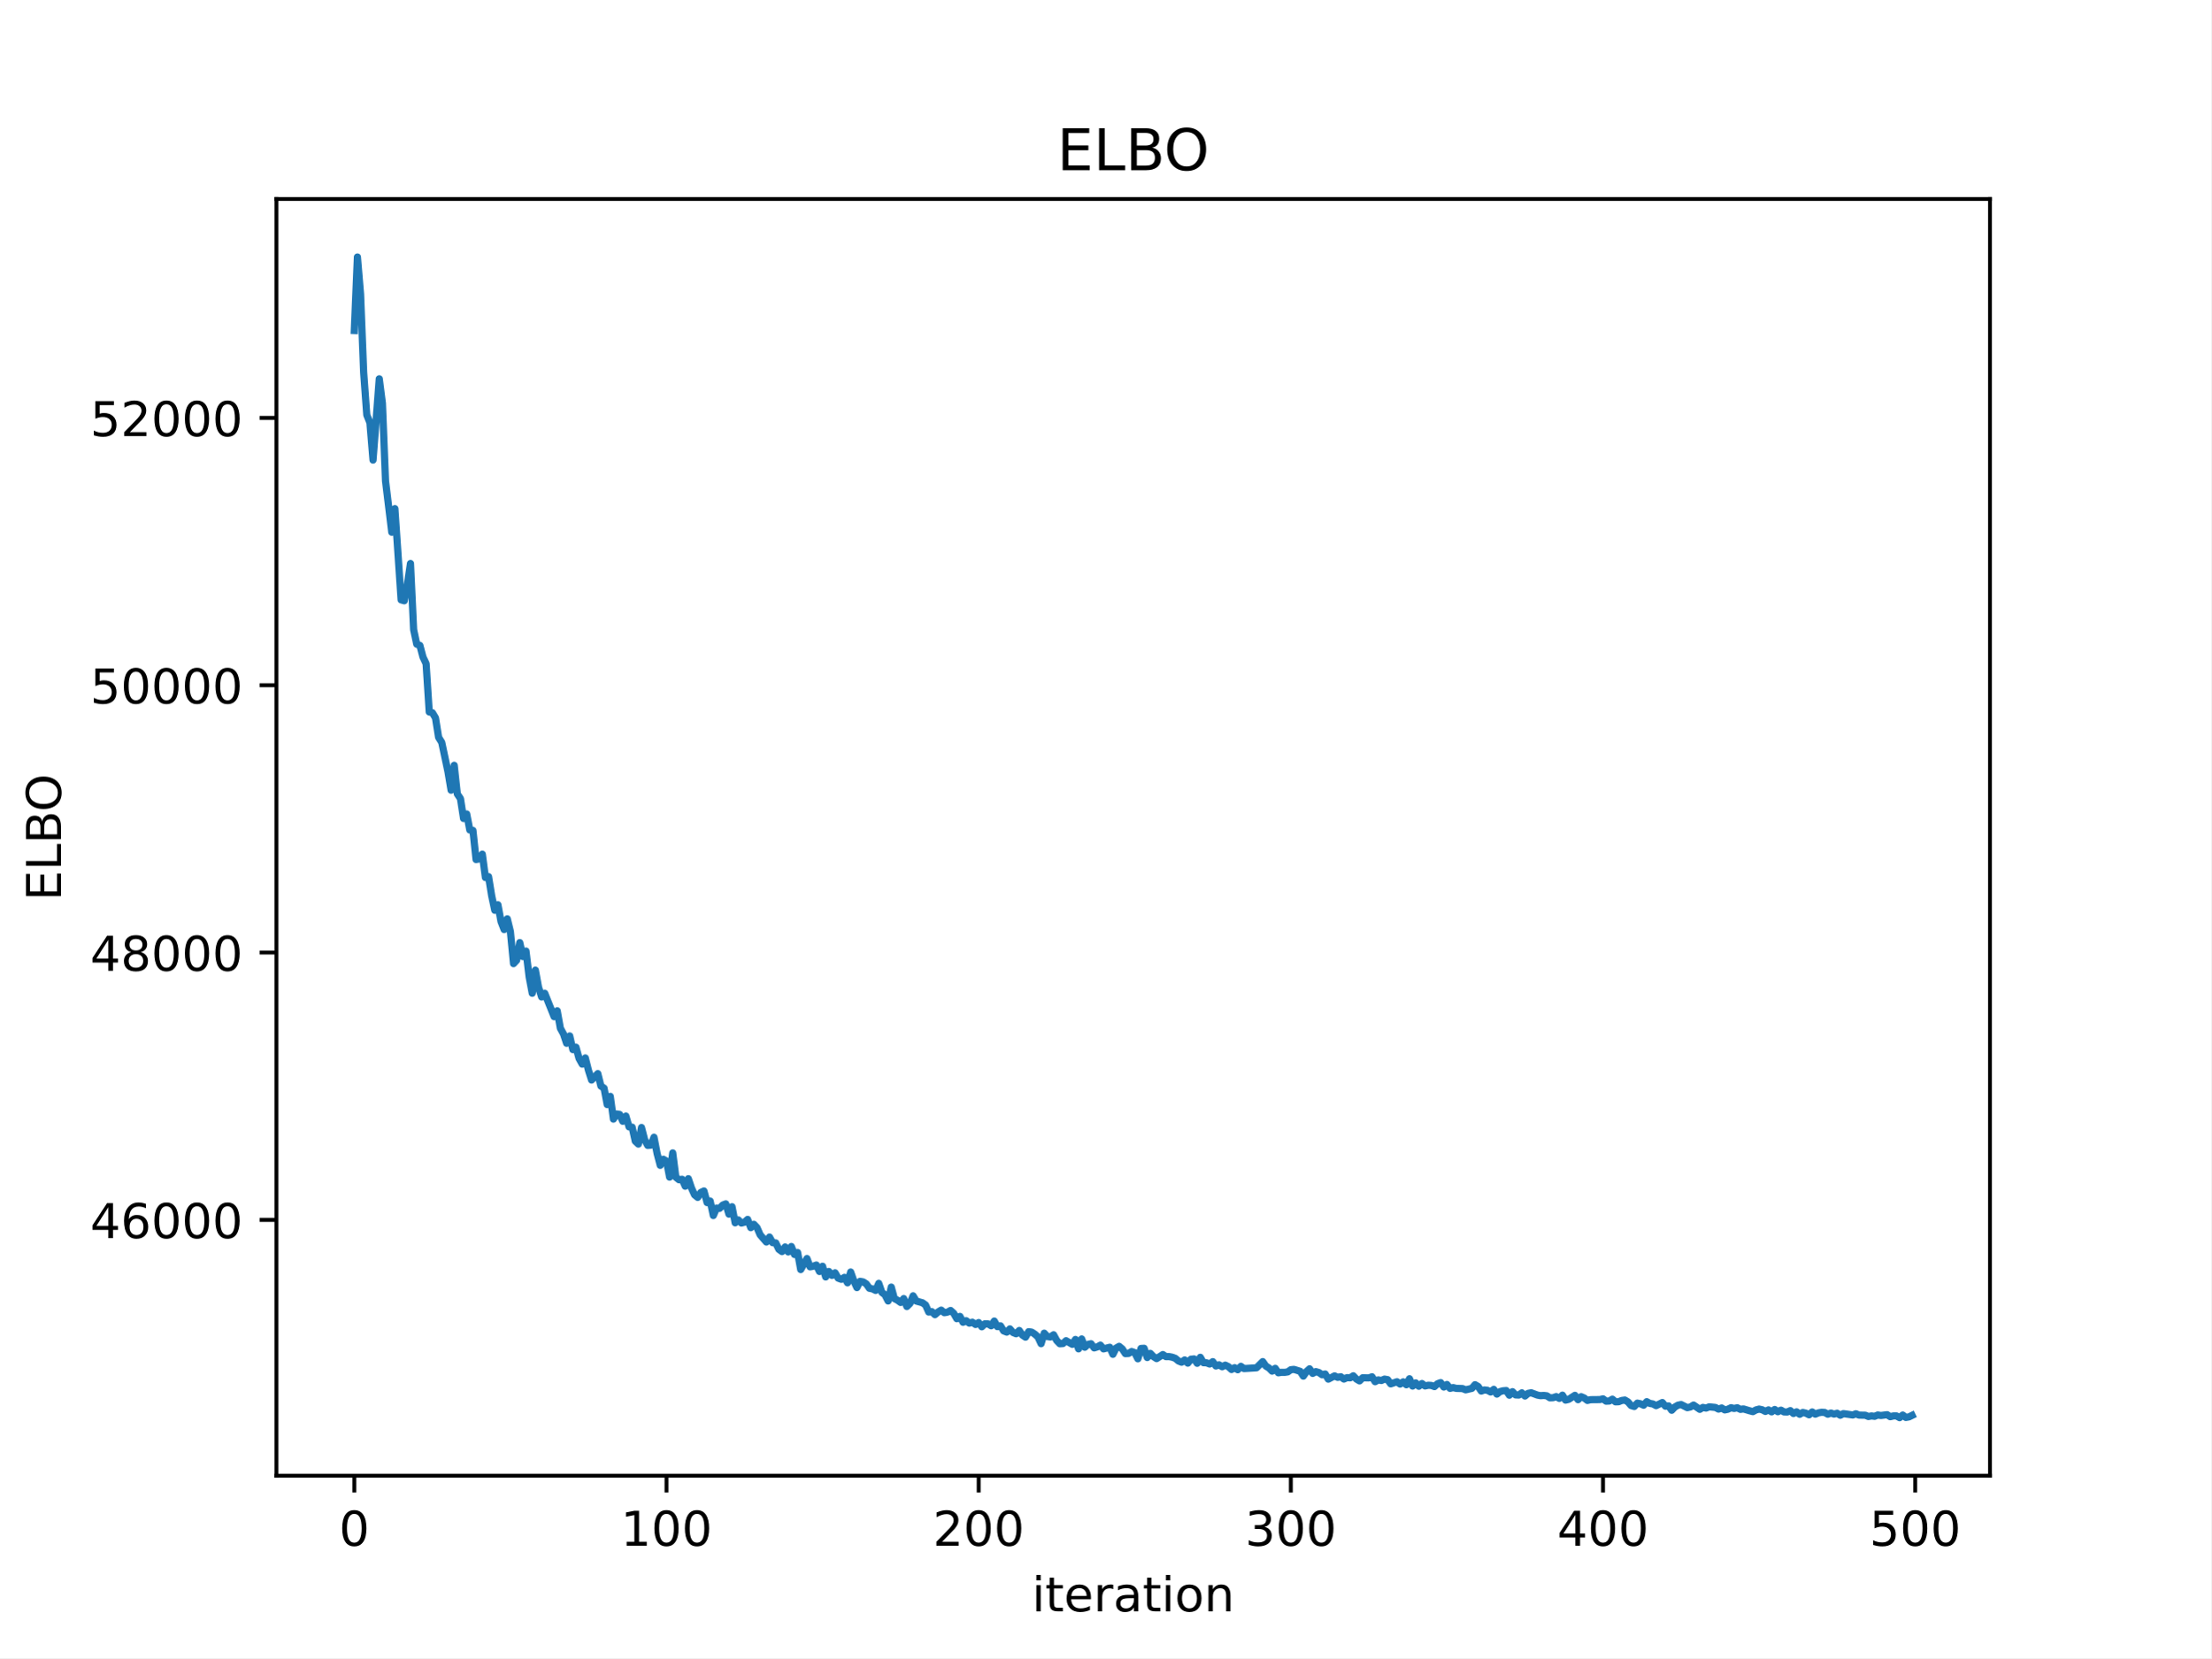
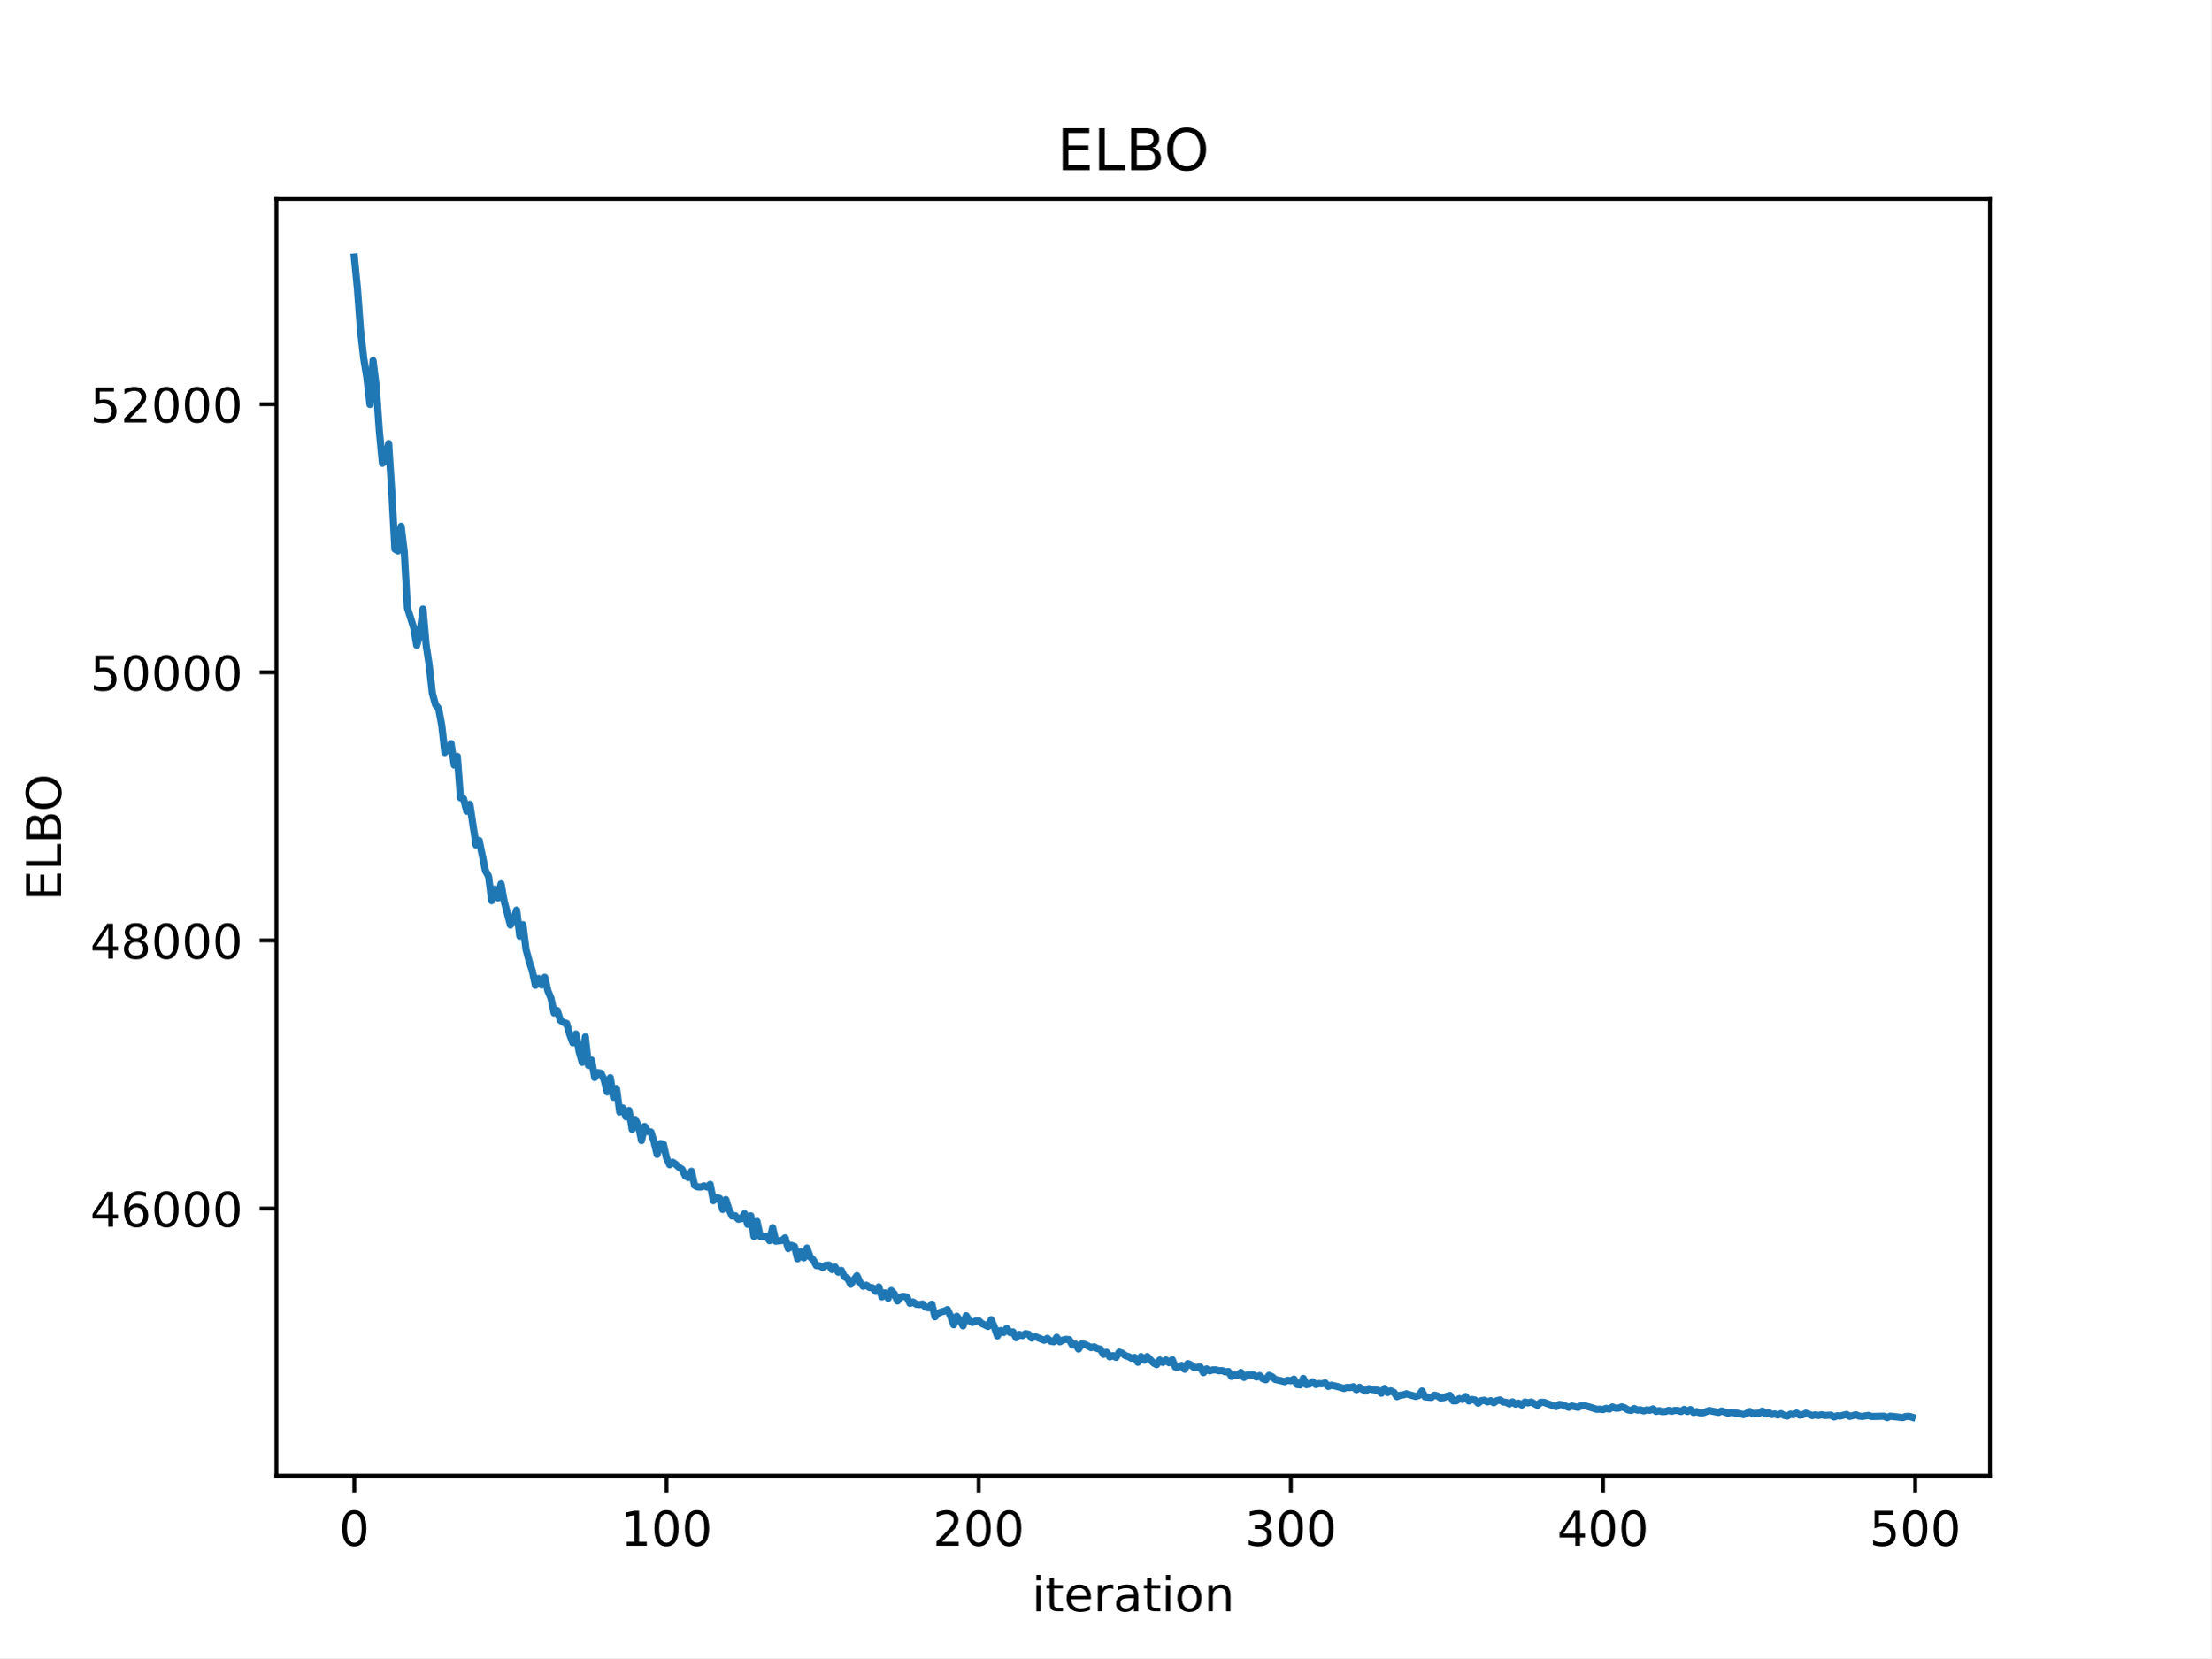
<svg xmlns="http://www.w3.org/2000/svg" xmlns:xlink="http://www.w3.org/1999/xlink" width="460.8pt" height="345.6pt" viewBox="0 0 460.8 345.6" version="1.1">
  <defs>
    <style type="text/css">*{stroke-linejoin: round; stroke-linecap: butt}</style>
  </defs>
  <g id="figure_1">
    <g id="patch_1">
      <path d="M 0 345.6  L 460.8 345.6  L 460.8 0  L 0 0  z " style="fill: #ffffff" />
    </g>
    <g id="axes_1">
      <g id="patch_2">
        <path d="M 57.6 307.584  L 414.72 307.584  L 414.72 41.472  L 57.6 41.472  z " style="fill: #ffffff" />
      </g>
      <g id="matplotlib.axis_1">
        <g id="xtick_1">
          <g id="line2d_1">
            <defs>
-               <path id="md80e38c2b4" d="M 0 0  L 0 3.5  " style="stroke: #000000; stroke-width: 0.8" />
-             </defs>
-             <g>
-               <use xlink:href="#md80e38c2b4" x="73.833" y="307.584" style="stroke: #000000; stroke-width: 0.8" />
+               <path id="m959b3db850" d="M 0 0  L 0 3.5  " style="stroke: #000000; stroke-width: 0.8" />
+             </defs>
+             <g>
+               <use xlink:href="#m959b3db850" x="73.833" y="307.584" style="stroke: #000000; stroke-width: 0.8" />
            </g>
          </g>
          <g id="text_1">
            <g transform="translate(70.65148 322.1824) scale(0.1 -0.1)">
              <defs>
                <path id="DejaVuSans-30" d="M 2034 4250  Q 1547 4250 1301 3770  Q 1056 3291 1056 2328  Q 1056 1369 1301 889  Q 1547 409 2034 409  Q 2525 409 2770 889  Q 3016 1369 3016 2328  Q 3016 3291 2770 3770  Q 2525 4250 2034 4250  z M 2034 4750  Q 2819 4750 3233 4129  Q 3647 3509 3647 2328  Q 3647 1150 3233 529  Q 2819 -91 2034 -91  Q 1250 -91 836 529  Q 422 1150 422 2328  Q 422 3509 836 4129  Q 1250 4750 2034 4750  z " transform="scale(0.015625)" />
              </defs>
              <use xlink:href="#DejaVuSans-30" />
            </g>
          </g>
        </g>
        <g id="xtick_2">
          <g id="line2d_2">
            <g>
-               <use xlink:href="#md80e38c2b4" x="138.894" y="307.584" style="stroke: #000000; stroke-width: 0.8" />
+               <use xlink:href="#m959b3db850" x="138.894" y="307.584" style="stroke: #000000; stroke-width: 0.8" />
            </g>
          </g>
          <g id="text_2">
            <g transform="translate(129.35 322.1824) scale(0.1 -0.1)">
              <defs>
                <path id="DejaVuSans-31" d="M 794 531  L 1825 531  L 1825 4091  L 703 3866  L 703 4441  L 1819 4666  L 2450 4666  L 2450 531  L 3481 531  L 3481 0  L 794 0  L 794 531  z " transform="scale(0.015625)" />
              </defs>
              <use xlink:href="#DejaVuSans-31" />
              <use xlink:href="#DejaVuSans-30" transform="translate(63.62305 0)" />
              <use xlink:href="#DejaVuSans-30" transform="translate(127.2461 0)" />
            </g>
          </g>
        </g>
        <g id="xtick_3">
          <g id="line2d_3">
            <g>
-               <use xlink:href="#md80e38c2b4" x="203.955" y="307.584" style="stroke: #000000; stroke-width: 0.8" />
+               <use xlink:href="#m959b3db850" x="203.955" y="307.584" style="stroke: #000000; stroke-width: 0.8" />
            </g>
          </g>
          <g id="text_3">
            <g transform="translate(194.411 322.1824) scale(0.1 -0.1)">
              <defs>
                <path id="DejaVuSans-32" d="M 1228 531  L 3431 531  L 3431 0  L 469 0  L 469 531  Q 828 903 1448 1529  Q 2069 2156 2228 2338  Q 2531 2678 2651 2914  Q 2772 3150 2772 3378  Q 2772 3750 2511 3984  Q 2250 4219 1831 4219  Q 1534 4219 1204 4116  Q 875 4013 500 3803  L 500 4441  Q 881 4594 1212 4672  Q 1544 4750 1819 4750  Q 2544 4750 2975 4387  Q 3406 4025 3406 3419  Q 3406 3131 3298 2873  Q 3191 2616 2906 2266  Q 2828 2175 2409 1742  Q 1991 1309 1228 531  z " transform="scale(0.015625)" />
              </defs>
              <use xlink:href="#DejaVuSans-32" />
              <use xlink:href="#DejaVuSans-30" transform="translate(63.62305 0)" />
              <use xlink:href="#DejaVuSans-30" transform="translate(127.2461 0)" />
            </g>
          </g>
        </g>
        <g id="xtick_4">
          <g id="line2d_4">
            <g>
-               <use xlink:href="#md80e38c2b4" x="269.016" y="307.584" style="stroke: #000000; stroke-width: 0.8" />
+               <use xlink:href="#m959b3db850" x="269.016" y="307.584" style="stroke: #000000; stroke-width: 0.8" />
            </g>
          </g>
          <g id="text_4">
            <g transform="translate(259.4721 322.1824) scale(0.1 -0.1)">
              <defs>
                <path id="DejaVuSans-33" d="M 2597 2516  Q 3050 2419 3304 2112  Q 3559 1806 3559 1356  Q 3559 666 3084 287  Q 2609 -91 1734 -91  Q 1441 -91 1130 -33  Q 819 25 488 141  L 488 750  Q 750 597 1062 519  Q 1375 441 1716 441  Q 2309 441 2620 675  Q 2931 909 2931 1356  Q 2931 1769 2642 2001  Q 2353 2234 1838 2234  L 1294 2234  L 1294 2753  L 1863 2753  Q 2328 2753 2575 2939  Q 2822 3125 2822 3475  Q 2822 3834 2567 4026  Q 2313 4219 1838 4219  Q 1578 4219 1281 4162  Q 984 4106 628 3988  L 628 4550  Q 988 4650 1302 4700  Q 1616 4750 1894 4750  Q 2613 4750 3031 4423  Q 3450 4097 3450 3541  Q 3450 3153 3228 2886  Q 3006 2619 2597 2516  z " transform="scale(0.015625)" />
              </defs>
              <use xlink:href="#DejaVuSans-33" />
              <use xlink:href="#DejaVuSans-30" transform="translate(63.62305 0)" />
              <use xlink:href="#DejaVuSans-30" transform="translate(127.2461 0)" />
            </g>
          </g>
        </g>
        <g id="xtick_5">
          <g id="line2d_5">
            <g>
-               <use xlink:href="#md80e38c2b4" x="334.077" y="307.584" style="stroke: #000000; stroke-width: 0.8" />
+               <use xlink:href="#m959b3db850" x="334.077" y="307.584" style="stroke: #000000; stroke-width: 0.8" />
            </g>
          </g>
          <g id="text_5">
            <g transform="translate(324.5331 322.1824) scale(0.1 -0.1)">
              <defs>
                <path id="DejaVuSans-34" d="M 2419 4116  L 825 1625  L 2419 1625  L 2419 4116  z M 2253 4666  L 3047 4666  L 3047 1625  L 3713 1625  L 3713 1100  L 3047 1100  L 3047 0  L 2419 0  L 2419 1100  L 313 1100  L 313 1709  L 2253 4666  z " transform="scale(0.015625)" />
              </defs>
              <use xlink:href="#DejaVuSans-34" />
              <use xlink:href="#DejaVuSans-30" transform="translate(63.62305 0)" />
              <use xlink:href="#DejaVuSans-30" transform="translate(127.2461 0)" />
            </g>
          </g>
        </g>
        <g id="xtick_6">
          <g id="line2d_6">
            <g>
-               <use xlink:href="#md80e38c2b4" x="399.138" y="307.584" style="stroke: #000000; stroke-width: 0.8" />
+               <use xlink:href="#m959b3db850" x="399.138" y="307.584" style="stroke: #000000; stroke-width: 0.8" />
            </g>
          </g>
          <g id="text_6">
            <g transform="translate(389.5941 322.1824) scale(0.1 -0.1)">
              <defs>
                <path id="DejaVuSans-35" d="M 691 4666  L 3169 4666  L 3169 4134  L 1269 4134  L 1269 2991  Q 1406 3038 1543 3061  Q 1681 3084 1819 3084  Q 2600 3084 3056 2656  Q 3513 2228 3513 1497  Q 3513 744 3044 326  Q 2575 -91 1722 -91  Q 1428 -91 1123 -41  Q 819 9 494 109  L 494 744  Q 775 591 1075 516  Q 1375 441 1709 441  Q 2250 441 2565 725  Q 2881 1009 2881 1497  Q 2881 1984 2565 2268  Q 2250 2553 1709 2553  Q 1456 2553 1204 2497  Q 953 2441 691 2322  L 691 4666  z " transform="scale(0.015625)" />
              </defs>
              <use xlink:href="#DejaVuSans-35" />
              <use xlink:href="#DejaVuSans-30" transform="translate(63.62305 0)" />
              <use xlink:href="#DejaVuSans-30" transform="translate(127.2461 0)" />
            </g>
          </g>
        </g>
        <g id="text_7">
          <g transform="translate(215.0373 335.8606) scale(0.1 -0.1)">
            <defs>
              <path id="DejaVuSans-69" d="M 603 3500  L 1178 3500  L 1178 0  L 603 0  L 603 3500  z M 603 4863  L 1178 4863  L 1178 4134  L 603 4134  L 603 4863  z " transform="scale(0.015625)" />
              <path id="DejaVuSans-74" d="M 1172 4494  L 1172 3500  L 2356 3500  L 2356 3053  L 1172 3053  L 1172 1153  Q 1172 725 1289 603  Q 1406 481 1766 481  L 2356 481  L 2356 0  L 1766 0  Q 1100 0 847 248  Q 594 497 594 1153  L 594 3053  L 172 3053  L 172 3500  L 594 3500  L 594 4494  L 1172 4494  z " transform="scale(0.015625)" />
              <path id="DejaVuSans-65" d="M 3597 1894  L 3597 1613  L 953 1613  Q 991 1019 1311 708  Q 1631 397 2203 397  Q 2534 397 2845 478  Q 3156 559 3463 722  L 3463 178  Q 3153 47 2828 -22  Q 2503 -91 2169 -91  Q 1331 -91 842 396  Q 353 884 353 1716  Q 353 2575 817 3079  Q 1281 3584 2069 3584  Q 2775 3584 3186 3129  Q 3597 2675 3597 1894  z M 3022 2063  Q 3016 2534 2758 2815  Q 2500 3097 2075 3097  Q 1594 3097 1305 2825  Q 1016 2553 972 2059  L 3022 2063  z " transform="scale(0.015625)" />
              <path id="DejaVuSans-72" d="M 2631 2963  Q 2534 3019 2420 3045  Q 2306 3072 2169 3072  Q 1681 3072 1420 2755  Q 1159 2438 1159 1844  L 1159 0  L 581 0  L 581 3500  L 1159 3500  L 1159 2956  Q 1341 3275 1631 3429  Q 1922 3584 2338 3584  Q 2397 3584 2469 3576  Q 2541 3569 2628 3553  L 2631 2963  z " transform="scale(0.015625)" />
              <path id="DejaVuSans-61" d="M 2194 1759  Q 1497 1759 1228 1600  Q 959 1441 959 1056  Q 959 750 1161 570  Q 1363 391 1709 391  Q 2188 391 2477 730  Q 2766 1069 2766 1631  L 2766 1759  L 2194 1759  z M 3341 1997  L 3341 0  L 2766 0  L 2766 531  Q 2569 213 2275 61  Q 1981 -91 1556 -91  Q 1019 -91 701 211  Q 384 513 384 1019  Q 384 1609 779 1909  Q 1175 2209 1959 2209  L 2766 2209  L 2766 2266  Q 2766 2663 2505 2880  Q 2244 3097 1772 3097  Q 1472 3097 1187 3025  Q 903 2953 641 2809  L 641 3341  Q 956 3463 1253 3523  Q 1550 3584 1831 3584  Q 2591 3584 2966 3190  Q 3341 2797 3341 1997  z " transform="scale(0.015625)" />
              <path id="DejaVuSans-6f" d="M 1959 3097  Q 1497 3097 1228 2736  Q 959 2375 959 1747  Q 959 1119 1226 758  Q 1494 397 1959 397  Q 2419 397 2687 759  Q 2956 1122 2956 1747  Q 2956 2369 2687 2733  Q 2419 3097 1959 3097  z M 1959 3584  Q 2709 3584 3137 3096  Q 3566 2609 3566 1747  Q 3566 888 3137 398  Q 2709 -91 1959 -91  Q 1206 -91 779 398  Q 353 888 353 1747  Q 353 2609 779 3096  Q 1206 3584 1959 3584  z " transform="scale(0.015625)" />
              <path id="DejaVuSans-6e" d="M 3513 2113  L 3513 0  L 2938 0  L 2938 2094  Q 2938 2591 2744 2837  Q 2550 3084 2163 3084  Q 1697 3084 1428 2787  Q 1159 2491 1159 1978  L 1159 0  L 581 0  L 581 3500  L 1159 3500  L 1159 2956  Q 1366 3272 1645 3428  Q 1925 3584 2291 3584  Q 2894 3584 3203 3211  Q 3513 2838 3513 2113  z " transform="scale(0.015625)" />
            </defs>
            <use xlink:href="#DejaVuSans-69" />
            <use xlink:href="#DejaVuSans-74" transform="translate(27.7832 0)" />
            <use xlink:href="#DejaVuSans-65" transform="translate(66.99219 0)" />
            <use xlink:href="#DejaVuSans-72" transform="translate(128.5156 0)" />
            <use xlink:href="#DejaVuSans-61" transform="translate(169.6289 0)" />
            <use xlink:href="#DejaVuSans-74" transform="translate(230.9082 0)" />
            <use xlink:href="#DejaVuSans-69" transform="translate(270.1172 0)" />
            <use xlink:href="#DejaVuSans-6f" transform="translate(297.9004 0)" />
            <use xlink:href="#DejaVuSans-6e" transform="translate(359.082 0)" />
          </g>
        </g>
      </g>
      <g id="matplotlib.axis_2">
        <g id="ytick_1">
          <g id="line2d_7">
            <defs>
-               <path id="m48c4521803" d="M 0 0  L -3.5 0  " style="stroke: #000000; stroke-width: 0.8" />
-             </defs>
-             <g>
-               <use xlink:href="#m48c4521803" x="57.6" y="254.264" style="stroke: #000000; stroke-width: 0.8" />
+               <path id="m1790730d31" d="M 0 0  L -3.5 0  " style="stroke: #000000; stroke-width: 0.8" />
+             </defs>
+             <g>
+               <use xlink:href="#m1790730d31" x="57.6" y="251.902" style="stroke: #000000; stroke-width: 0.8" />
            </g>
          </g>
          <g id="text_8">
-             <g transform="translate(18.7875 258.0632) scale(0.1 -0.1)">
+             <g transform="translate(18.7875 255.7013) scale(0.1 -0.1)">
              <defs>
                <path id="DejaVuSans-36" d="M 2113 2584  Q 1688 2584 1439 2293  Q 1191 2003 1191 1497  Q 1191 994 1439 701  Q 1688 409 2113 409  Q 2538 409 2786 701  Q 3034 994 3034 1497  Q 3034 2003 2786 2293  Q 2538 2584 2113 2584  z M 3366 4563  L 3366 3988  Q 3128 4100 2886 4159  Q 2644 4219 2406 4219  Q 1781 4219 1451 3797  Q 1122 3375 1075 2522  Q 1259 2794 1537 2939  Q 1816 3084 2150 3084  Q 2853 3084 3261 2657  Q 3669 2231 3669 1497  Q 3669 778 3244 343  Q 2819 -91 2113 -91  Q 1303 -91 875 529  Q 447 1150 447 2328  Q 447 3434 972 4092  Q 1497 4750 2381 4750  Q 2619 4750 2861 4703  Q 3103 4656 3366 4563  z " transform="scale(0.015625)" />
              </defs>
              <use xlink:href="#DejaVuSans-34" />
              <use xlink:href="#DejaVuSans-36" transform="translate(63.62305 0)" />
              <use xlink:href="#DejaVuSans-30" transform="translate(127.2461 0)" />
              <use xlink:href="#DejaVuSans-30" transform="translate(190.8691 0)" />
              <use xlink:href="#DejaVuSans-30" transform="translate(254.4922 0)" />
            </g>
          </g>
        </g>
        <g id="ytick_2">
          <g id="line2d_8">
            <g>
-               <use xlink:href="#m48c4521803" x="57.6" y="198.542" style="stroke: #000000; stroke-width: 0.8" />
+               <use xlink:href="#m1790730d31" x="57.6" y="196.017" style="stroke: #000000; stroke-width: 0.8" />
            </g>
          </g>
          <g id="text_9">
-             <g transform="translate(18.7875 202.341) scale(0.1 -0.1)">
+             <g transform="translate(18.7875 199.8162) scale(0.1 -0.1)">
              <defs>
                <path id="DejaVuSans-38" d="M 2034 2216  Q 1584 2216 1326 1975  Q 1069 1734 1069 1313  Q 1069 891 1326 650  Q 1584 409 2034 409  Q 2484 409 2743 651  Q 3003 894 3003 1313  Q 3003 1734 2745 1975  Q 2488 2216 2034 2216  z M 1403 2484  Q 997 2584 770 2862  Q 544 3141 544 3541  Q 544 4100 942 4425  Q 1341 4750 2034 4750  Q 2731 4750 3128 4425  Q 3525 4100 3525 3541  Q 3525 3141 3298 2862  Q 3072 2584 2669 2484  Q 3125 2378 3379 2068  Q 3634 1759 3634 1313  Q 3634 634 3220 271  Q 2806 -91 2034 -91  Q 1263 -91 848 271  Q 434 634 434 1313  Q 434 1759 690 2068  Q 947 2378 1403 2484  z M 1172 3481  Q 1172 3119 1398 2916  Q 1625 2713 2034 2713  Q 2441 2713 2670 2916  Q 2900 3119 2900 3481  Q 2900 3844 2670 4047  Q 2441 4250 2034 4250  Q 1625 4250 1398 4047  Q 1172 3844 1172 3481  z " transform="scale(0.015625)" />
              </defs>
              <use xlink:href="#DejaVuSans-34" />
              <use xlink:href="#DejaVuSans-38" transform="translate(63.62305 0)" />
              <use xlink:href="#DejaVuSans-30" transform="translate(127.2461 0)" />
              <use xlink:href="#DejaVuSans-30" transform="translate(190.8691 0)" />
              <use xlink:href="#DejaVuSans-30" transform="translate(254.4922 0)" />
            </g>
          </g>
        </g>
        <g id="ytick_3">
          <g id="line2d_9">
            <g>
-               <use xlink:href="#m48c4521803" x="57.6" y="142.819" style="stroke: #000000; stroke-width: 0.8" />
+               <use xlink:href="#m1790730d31" x="57.6" y="140.132" style="stroke: #000000; stroke-width: 0.8" />
            </g>
          </g>
          <g id="text_10">
-             <g transform="translate(18.7875 146.6187) scale(0.1 -0.1)">
+             <g transform="translate(18.7875 143.9311) scale(0.1 -0.1)">
              <use xlink:href="#DejaVuSans-35" />
              <use xlink:href="#DejaVuSans-30" transform="translate(63.62305 0)" />
              <use xlink:href="#DejaVuSans-30" transform="translate(127.2461 0)" />
              <use xlink:href="#DejaVuSans-30" transform="translate(190.8691 0)" />
              <use xlink:href="#DejaVuSans-30" transform="translate(254.4922 0)" />
            </g>
          </g>
        </g>
        <g id="ytick_4">
          <g id="line2d_10">
            <g>
-               <use xlink:href="#m48c4521803" x="57.6" y="87.097" style="stroke: #000000; stroke-width: 0.8" />
+               <use xlink:href="#m1790730d31" x="57.6" y="84.247" style="stroke: #000000; stroke-width: 0.8" />
            </g>
          </g>
          <g id="text_11">
-             <g transform="translate(18.7875 90.89645) scale(0.1 -0.1)">
+             <g transform="translate(18.7875 88.04596) scale(0.1 -0.1)">
              <use xlink:href="#DejaVuSans-35" />
              <use xlink:href="#DejaVuSans-32" transform="translate(63.62305 0)" />
              <use xlink:href="#DejaVuSans-30" transform="translate(127.2461 0)" />
              <use xlink:href="#DejaVuSans-30" transform="translate(190.8691 0)" />
              <use xlink:href="#DejaVuSans-30" transform="translate(254.4922 0)" />
            </g>
          </g>
        </g>
        <g id="text_12">
          <g transform="translate(12.70781 187.7522) rotate(-90) scale(0.1 -0.1)">
            <defs>
              <path id="DejaVuSans-45" d="M 628 4666  L 3578 4666  L 3578 4134  L 1259 4134  L 1259 2753  L 3481 2753  L 3481 2222  L 1259 2222  L 1259 531  L 3634 531  L 3634 0  L 628 0  L 628 4666  z " transform="scale(0.015625)" />
              <path id="DejaVuSans-4c" d="M 628 4666  L 1259 4666  L 1259 531  L 3531 531  L 3531 0  L 628 0  L 628 4666  z " transform="scale(0.015625)" />
              <path id="DejaVuSans-42" d="M 1259 2228  L 1259 519  L 2272 519  Q 2781 519 3026 730  Q 3272 941 3272 1375  Q 3272 1813 3026 2020  Q 2781 2228 2272 2228  L 1259 2228  z M 1259 4147  L 1259 2741  L 2194 2741  Q 2656 2741 2882 2914  Q 3109 3088 3109 3444  Q 3109 3797 2882 3972  Q 2656 4147 2194 4147  L 1259 4147  z M 628 4666  L 2241 4666  Q 2963 4666 3353 4366  Q 3744 4066 3744 3513  Q 3744 3084 3544 2831  Q 3344 2578 2956 2516  Q 3422 2416 3680 2098  Q 3938 1781 3938 1306  Q 3938 681 3513 340  Q 3088 0 2303 0  L 628 0  L 628 4666  z " transform="scale(0.015625)" />
              <path id="DejaVuSans-4f" d="M 2522 4238  Q 1834 4238 1429 3725  Q 1025 3213 1025 2328  Q 1025 1447 1429 934  Q 1834 422 2522 422  Q 3209 422 3611 934  Q 4013 1447 4013 2328  Q 4013 3213 3611 3725  Q 3209 4238 2522 4238  z M 2522 4750  Q 3503 4750 4090 4092  Q 4678 3434 4678 2328  Q 4678 1225 4090 567  Q 3503 -91 2522 -91  Q 1538 -91 948 565  Q 359 1222 359 2328  Q 359 3434 948 4092  Q 1538 4750 2522 4750  z " transform="scale(0.015625)" />
            </defs>
            <use xlink:href="#DejaVuSans-45" />
            <use xlink:href="#DejaVuSans-4c" transform="translate(63.18359 0)" />
            <use xlink:href="#DejaVuSans-42" transform="translate(118.8965 0)" />
            <use xlink:href="#DejaVuSans-4f" transform="translate(185.75 0)" />
          </g>
        </g>
      </g>
      <g id="line2d_11">
-         <path d="M 73.833 68.881  L 74.483 53.568  L 75.134 61.294  L 75.785 77.626  L 76.435 86.487  L 77.086 88.105  L 77.736 95.891  L 79.038 78.958  L 79.688 84.039  L 80.339 100.239  L 81.64 110.932  L 82.291 106.019  L 83.592 125.028  L 84.242 125.222  L 84.893 121.778  L 85.544 117.45  L 86.194 131.236  L 86.845 134.258  L 87.496 134.519  L 88.146 136.961  L 88.797 138.327  L 89.447 148.39  L 90.098 148.537  L 90.749 149.626  L 91.399 153.684  L 92.05 154.727  L 93.351 160.829  L 94.002 164.697  L 94.652 159.51  L 95.303 165.483  L 95.953 166.455  L 96.604 170.6  L 97.255 169.654  L 97.905 172.997  L 98.556 173.088  L 99.207 179.148  L 99.857 179.027  L 100.508 178.038  L 101.158 182.907  L 101.809 182.714  L 102.46 186.71  L 103.11 189.728  L 103.761 188.579  L 104.411 192.08  L 105.062 193.753  L 105.713 191.512  L 106.363 194.149  L 107.014 200.856  L 107.664 200.158  L 108.315 196.464  L 108.966 199.375  L 109.616 198.229  L 110.267 203.611  L 110.918 207.029  L 111.568 202.205  L 112.219 205.741  L 112.869 207.793  L 113.52 207.032  L 115.472 211.905  L 116.122 210.679  L 116.773 214.323  L 117.424 215.495  L 118.074 217.449  L 118.725 215.923  L 119.375 218.764  L 120.026 218.274  L 120.677 220.612  L 121.327 221.796  L 121.978 220.51  L 122.629 223.073  L 123.279 225.111  L 124.58 223.779  L 125.231 226.372  L 125.882 226.808  L 126.532 230.221  L 127.183 228.515  L 127.833 233.253  L 128.484 232.182  L 129.135 232.29  L 129.785 233.715  L 130.436 232.624  L 131.086 234.87  L 131.737 234.933  L 132.388 237.854  L 133.038 238.466  L 133.689 235.013  L 134.339 237.551  L 134.99 238.746  L 135.641 238.688  L 136.291 237.048  L 136.942 240.434  L 137.593 242.894  L 138.243 241.631  L 138.894 242.011  L 139.544 245.353  L 140.195 240.304  L 140.846 245.366  L 141.496 245.89  L 142.147 245.794  L 142.797 247.246  L 143.448 245.673  L 144.099 247.621  L 144.749 249.04  L 145.4 249.579  L 146.05 248.549  L 146.701 248.24  L 147.352 250.652  L 148.002 250.34  L 148.653 253.362  L 149.304 251.818  L 149.954 251.875  L 150.605 251.181  L 151.255 250.925  L 151.906 253.069  L 152.557 251.52  L 153.207 254.88  L 153.858 254.265  L 154.508 254.925  L 155.159 254.751  L 155.81 254.164  L 156.46 255.885  L 157.111 255.181  L 157.761 255.872  L 158.412 257.376  L 159.713 258.876  L 160.364 257.848  L 161.015 259.011  L 161.665 259.06  L 162.316 260.397  L 162.966 260.873  L 163.617 259.906  L 164.268 260.947  L 164.918 259.812  L 165.569 261.479  L 166.219 261.063  L 166.87 264.624  L 168.171 262.325  L 168.822 264.054  L 169.472 263.927  L 170.123 263.666  L 170.774 265.02  L 171.424 263.929  L 172.075 266.16  L 172.725 265.013  L 173.376 265.84  L 174.027 265.293  L 174.677 266.408  L 175.328 266.647  L 175.979 266.239  L 176.629 267.386  L 177.28 265.128  L 177.93 266.973  L 178.581 268.377  L 179.232 267.075  L 179.882 267.19  L 180.533 267.604  L 181.183 268.517  L 181.834 268.648  L 182.485 268.972  L 183.135 267.494  L 183.786 269.383  L 184.436 269.874  L 185.087 271.168  L 185.738 268.27  L 186.388 270.675  L 187.039 271.007  L 187.69 271.474  L 188.34 270.666  L 188.991 272.326  L 189.641 271.683  L 190.292 270.09  L 190.943 271.178  L 192.244 271.538  L 192.894 272.009  L 193.545 273.476  L 194.196 273.389  L 194.846 274.026  L 195.497 273.463  L 196.147 273.067  L 196.798 273.611  L 197.449 273.5  L 198.099 273.143  L 198.75 273.722  L 199.401 274.861  L 200.051 274.381  L 200.702 275.611  L 201.352 275.279  L 202.003 275.79  L 202.654 275.596  L 203.304 276.066  L 203.955 275.662  L 204.605 276.545  L 205.256 275.922  L 205.907 275.943  L 206.557 276.331  L 207.208 275.355  L 207.858 276.512  L 208.509 276.349  L 209.16 277.404  L 209.81 277.659  L 210.461 276.984  L 211.112 277.733  L 211.762 277.999  L 212.413 277.316  L 213.063 278.27  L 213.714 278.711  L 214.365 277.565  L 215.015 277.66  L 215.666 278.085  L 216.316 278.666  L 216.967 280.07  L 217.618 277.875  L 218.268 278.581  L 218.919 278.672  L 219.569 278.207  L 220.22 279.409  L 220.871 280.084  L 221.521 280.038  L 222.172 279.447  L 223.473 280.209  L 224.124 279.186  L 224.774 281.144  L 225.425 279.083  L 226.076 280.812  L 226.726 280.224  L 227.377 280.079  L 228.027 280.945  L 228.678 280.741  L 229.329 280.374  L 229.979 281.15  L 231.28 280.808  L 231.931 282.285  L 232.582 280.99  L 233.232 280.62  L 233.883 281.157  L 234.533 282.144  L 235.184 282.11  L 235.835 281.702  L 236.485 281.938  L 237.136 283.221  L 237.787 281.059  L 238.437 281.025  L 239.088 282.956  L 239.738 282.094  L 240.389 282.761  L 241.04 283.18  L 242.341 282.33  L 242.991 282.768  L 243.642 282.759  L 244.293 282.884  L 244.943 283.124  L 245.594 283.673  L 246.244 283.933  L 246.895 283.457  L 247.546 284.122  L 248.196 283.311  L 248.847 283.241  L 249.498 284.155  L 250.148 282.903  L 250.799 284.029  L 251.449 284.053  L 252.1 284.309  L 252.751 283.811  L 253.401 284.721  L 254.052 284.471  L 254.702 284.877  L 255.353 284.537  L 256.004 284.856  L 256.654 285.456  L 257.305 285.069  L 257.955 285.501  L 258.606 284.79  L 259.257 285.261  L 261.859 285.1  L 263.16 283.803  L 263.811 284.742  L 264.462 285.139  L 265.112 285.791  L 265.763 285.207  L 266.413 286.138  L 267.064 286.032  L 267.715 286.047  L 268.365 285.947  L 269.016 285.49  L 269.666 285.422  L 270.968 285.83  L 271.618 286.836  L 272.269 285.897  L 272.919 285.305  L 273.57 286.259  L 274.221 285.892  L 274.871 286.08  L 275.522 286.545  L 276.173 286.386  L 276.823 287.458  L 278.124 286.78  L 278.775 287.09  L 279.426 286.955  L 280.076 287.44  L 280.727 287.143  L 281.377 287.19  L 282.028 286.761  L 282.679 287.437  L 283.329 287.827  L 283.98 287.173  L 285.281 287.204  L 285.932 286.966  L 286.582 287.991  L 287.233 287.615  L 287.884 287.742  L 288.534 287.447  L 289.185 287.565  L 289.835 288.445  L 291.137 288  L 291.787 288.494  L 292.438 288.018  L 293.088 288.631  L 293.739 287.376  L 294.39 288.901  L 295.04 288.238  L 295.691 288.94  L 296.341 288.373  L 296.992 288.879  L 297.643 288.728  L 298.293 288.765  L 298.944 289.011  L 299.595 288.413  L 300.245 288.182  L 300.896 289.1  L 301.546 288.572  L 302.197 289.382  L 302.848 289.222  L 303.498 289.383  L 304.799 289.422  L 305.45 289.69  L 306.751 289.377  L 307.402 288.615  L 308.052 288.986  L 308.703 289.947  L 309.354 289.711  L 310.004 289.789  L 310.655 290.143  L 311.305 289.589  L 311.956 290.575  L 312.607 290.053  L 313.257 289.884  L 313.908 289.834  L 314.559 290.81  L 315.209 290.072  L 315.86 290.744  L 316.51 290.776  L 317.161 290.309  L 317.812 290.98  L 318.462 290.42  L 319.113 290.3  L 320.414 290.786  L 321.065 290.906  L 321.715 290.857  L 322.366 290.936  L 323.016 291.358  L 323.667 291.327  L 324.318 291.097  L 324.968 291.475  L 325.619 290.795  L 326.27 291.834  L 326.92 291.669  L 328.221 290.833  L 328.872 291.741  L 329.523 291.114  L 330.173 291.4  L 330.824 291.9  L 331.474 291.739  L 333.426 291.718  L 334.077 291.566  L 334.727 292.053  L 335.378 292.018  L 336.029 291.636  L 336.679 292.189  L 337.33 292.164  L 337.981 291.903  L 338.631 291.815  L 339.282 292.209  L 339.932 292.966  L 340.583 293.164  L 341.234 292.456  L 341.884 292.595  L 342.535 292.895  L 343.185 292.156  L 343.836 292.517  L 344.487 292.635  L 345.137 292.986  L 346.438 292.334  L 347.089 293.103  L 347.74 293.035  L 348.39 293.941  L 349.041 293.269  L 349.691 292.888  L 350.342 292.751  L 351.643 293.407  L 352.294 293.254  L 352.945 292.862  L 354.246 293.753  L 354.896 293.351  L 355.547 293.495  L 356.198 293.232  L 357.499 293.362  L 358.149 293.703  L 358.8 293.468  L 359.451 293.868  L 360.101 293.727  L 360.752 293.415  L 361.402 293.568  L 362.053 293.424  L 362.704 293.756  L 363.354 293.666  L 364.656 294.061  L 365.306 294.232  L 365.957 293.871  L 366.607 293.696  L 367.258 293.845  L 367.909 294.188  L 368.559 293.865  L 369.21 294.283  L 369.86 293.781  L 370.511 294.252  L 371.162 293.922  L 371.812 294.297  L 372.463 294.312  L 373.113 294.019  L 373.764 294.626  L 374.415 294.272  L 375.065 294.788  L 375.716 294.399  L 376.367 294.555  L 377.017 294.896  L 377.668 294.298  L 378.318 294.76  L 378.969 294.484  L 379.62 294.37  L 380.27 294.404  L 380.921 294.77  L 381.571 294.528  L 382.222 294.741  L 382.873 294.57  L 383.523 294.986  L 384.174 294.644  L 386.126 294.932  L 386.776 294.679  L 387.427 294.961  L 388.728 294.976  L 389.379 295.247  L 390.029 295.126  L 390.68 295.207  L 391.331 294.933  L 391.981 295.037  L 393.282 294.869  L 393.933 295.288  L 394.584 295.126  L 395.234 295.126  L 395.885 295.488  L 396.535 294.945  L 397.186 295.438  L 397.837 295.323  L 398.487 295.006  L 398.487 295.006  " clip-path="url(#p80bbb04d43)" style="fill: none; stroke: #1f77b4; stroke-width: 1.5; stroke-linecap: square" />
+         <path d="M 73.833 53.568  L 74.483 60.181  L 75.134 68.974  L 75.785 74.657  L 76.435 78.608  L 77.086 84.296  L 77.736 75.16  L 78.387 80.472  L 79.038 89.746  L 79.688 96.551  L 80.339 95.97  L 80.989 92.434  L 81.64 102.526  L 82.291 114.463  L 82.941 114.835  L 83.592 109.699  L 84.242 115.077  L 84.893 126.696  L 86.194 130.794  L 86.845 134.514  L 87.496 132.042  L 88.146 126.934  L 88.797 134.411  L 89.447 138.694  L 90.098 144.507  L 90.749 146.861  L 91.399 147.693  L 92.05 151.146  L 92.7 156.842  L 93.351 156.201  L 94.002 154.992  L 94.652 159.454  L 95.303 157.651  L 95.953 166.289  L 96.604 166.481  L 97.255 169.092  L 97.905 167.63  L 99.207 176.144  L 99.857 175.17  L 101.158 181.492  L 101.809 182.646  L 102.46 187.737  L 103.11 185.311  L 103.761 187.178  L 104.411 184.22  L 105.062 187.855  L 106.363 192.793  L 107.014 191.573  L 107.664 189.695  L 108.315 195.112  L 108.966 192.723  L 109.616 197.881  L 110.267 200.344  L 110.918 202.312  L 111.568 205.376  L 112.219 203.946  L 112.869 205.298  L 113.52 203.706  L 114.171 206.528  L 114.821 208.052  L 115.472 211.15  L 116.122 210.626  L 116.773 212.655  L 117.424 213.116  L 118.074 213.305  L 118.725 215.62  L 119.375 217.354  L 120.026 215.528  L 120.677 219.167  L 121.327 221.444  L 121.978 216.115  L 122.629 222.077  L 123.279 220.957  L 123.93 224.597  L 124.58 223.589  L 125.231 223.691  L 125.882 225.021  L 126.532 227.598  L 127.183 224.636  L 127.833 228.72  L 128.484 226.898  L 129.135 231.783  L 129.785 230.945  L 130.436 232.764  L 131.086 231.462  L 131.737 235.403  L 132.388 233.352  L 133.038 234.607  L 133.689 237.731  L 134.339 234.78  L 134.99 235.854  L 135.641 235.932  L 136.291 237.959  L 136.942 240.624  L 137.593 238.364  L 138.243 238.475  L 138.894 241.355  L 139.544 242.773  L 140.195 242.247  L 140.846 242.703  L 141.496 243.3  L 142.147 243.731  L 142.797 245.069  L 143.448 245.443  L 144.099 244.129  L 144.749 247.081  L 145.4 247.404  L 146.05 247.427  L 146.701 247.175  L 147.352 247.419  L 148.002 246.864  L 148.653 250.26  L 149.304 249.61  L 149.954 249.788  L 150.605 252.087  L 151.255 250.034  L 151.906 252.063  L 152.557 253.456  L 153.207 253.388  L 153.858 254.133  L 154.508 254.006  L 155.159 252.963  L 155.81 255.198  L 156.46 253.408  L 157.111 257.707  L 157.761 254.576  L 158.412 257.694  L 159.063 257.761  L 159.713 257.641  L 160.364 258.59  L 161.015 255.886  L 161.665 258.705  L 162.966 258.547  L 163.617 258.001  L 164.268 260.233  L 164.918 259.57  L 165.569 259.813  L 166.219 262.386  L 166.87 260.878  L 167.521 262.2  L 168.171 260.132  L 168.822 261.977  L 169.472 262.604  L 170.123 263.791  L 170.774 263.831  L 171.424 264.176  L 172.075 263.738  L 172.725 263.683  L 173.376 264.62  L 174.027 264.095  L 174.677 265.168  L 175.328 264.787  L 175.979 266.111  L 176.629 266.446  L 177.28 267.688  L 178.581 265.896  L 179.232 267.3  L 179.882 268.1  L 180.533 267.876  L 181.183 268.346  L 181.834 268.42  L 182.485 269.175  L 183.135 268.232  L 183.786 270.314  L 184.436 269.477  L 185.087 270.608  L 185.738 268.993  L 186.388 269.69  L 187.039 271.164  L 187.69 270.333  L 188.34 270.234  L 188.991 270.361  L 189.641 271.667  L 190.292 271.391  L 190.943 271.85  L 191.593 271.932  L 192.244 271.794  L 192.894 272.46  L 193.545 272.579  L 194.196 271.826  L 194.846 274.456  L 195.497 273.734  L 196.147 273.448  L 196.798 273.291  L 197.449 272.967  L 198.099 274.307  L 198.75 276.126  L 199.401 274.348  L 200.051 275.177  L 200.702 276.358  L 201.352 274.234  L 202.003 275.297  L 202.654 275.655  L 203.304 275.346  L 203.955 275.281  L 204.605 275.853  L 205.907 276.48  L 206.557 275.066  L 207.208 276.554  L 207.858 278.455  L 208.509 277.335  L 209.16 277.733  L 209.81 276.872  L 210.461 277.734  L 211.112 277.621  L 211.762 278.826  L 212.413 278.141  L 213.063 278.396  L 213.714 277.984  L 214.365 278.099  L 215.015 278.902  L 215.666 278.572  L 217.618 279.354  L 218.268 278.954  L 218.919 279.535  L 219.569 279.68  L 220.22 278.741  L 220.871 279.684  L 221.521 279.306  L 222.172 279.159  L 222.822 279.218  L 223.473 280.351  L 224.124 280.162  L 224.774 281.189  L 225.425 280.128  L 226.076 280.206  L 227.377 280.883  L 228.027 280.726  L 228.678 281.08  L 229.329 281.217  L 229.979 282.297  L 230.63 281.859  L 231.28 282.824  L 231.931 282.556  L 232.582 282.922  L 233.232 281.828  L 233.883 282.057  L 234.533 282.564  L 235.184 282.763  L 235.835 283.121  L 236.485 282.948  L 237.136 283.951  L 237.787 282.762  L 238.437 283.528  L 239.088 282.757  L 240.389 284.072  L 241.04 284.456  L 241.69 283.482  L 242.341 283.983  L 242.991 283.477  L 243.642 284.035  L 244.293 283.389  L 244.943 284.937  L 245.594 284.934  L 246.244 284.61  L 246.895 285.411  L 247.546 284.218  L 248.196 284.491  L 248.847 285.061  L 250.148 284.952  L 250.799 286.115  L 251.449 285.333  L 252.1 285.732  L 252.751 285.535  L 253.401 285.53  L 254.052 285.721  L 254.702 285.678  L 255.353 285.961  L 256.004 285.87  L 256.654 286.9  L 257.305 286.546  L 257.955 286.632  L 258.606 286.069  L 259.257 287.104  L 259.907 286.589  L 261.208 286.572  L 261.859 287.019  L 262.51 286.711  L 263.16 287.379  L 263.811 287.598  L 264.462 286.667  L 265.112 286.955  L 265.763 287.531  L 267.064 287.82  L 267.715 288  L 268.365 287.688  L 269.016 287.818  L 269.666 287.454  L 270.317 288.579  L 270.968 288.656  L 271.618 287.306  L 272.269 288.606  L 272.919 288.473  L 273.57 288.01  L 274.221 288.585  L 274.871 288.382  L 275.522 288.427  L 276.173 288.244  L 276.823 288.98  L 277.474 288.717  L 278.775 289.021  L 280.076 289.405  L 280.727 289.173  L 281.377 289.223  L 282.028 289.05  L 282.679 289.677  L 283.329 289.157  L 283.98 289.644  L 284.63 289.939  L 285.281 289.446  L 285.932 289.638  L 287.233 289.804  L 287.884 290.405  L 288.534 289.413  L 289.185 290.256  L 289.835 289.89  L 290.486 290.212  L 291.137 291.111  L 291.787 290.821  L 292.438 290.751  L 293.088 290.525  L 295.04 291.073  L 295.691 290.859  L 296.341 289.942  L 296.992 291.157  L 298.293 291.278  L 298.944 290.805  L 299.595 290.974  L 300.245 291.397  L 300.896 291.322  L 301.546 291.024  L 302.197 290.871  L 302.848 291.994  L 303.498 291.976  L 304.149 291.513  L 304.799 291.697  L 305.45 291.092  L 306.101 292.022  L 306.751 291.696  L 307.402 291.827  L 308.052 292.489  L 308.703 291.948  L 309.354 291.858  L 310.004 292.217  L 310.655 291.954  L 311.305 292.39  L 311.956 291.938  L 312.607 291.802  L 313.257 292.228  L 313.908 292.303  L 314.559 292.638  L 315.209 292.206  L 315.86 292.685  L 316.51 292.477  L 317.161 292.864  L 317.812 292.225  L 318.462 292.426  L 319.113 292.225  L 320.414 292.924  L 321.065 292.299  L 321.715 292.292  L 323.667 292.99  L 324.318 293.183  L 324.968 292.733  L 325.619 292.83  L 326.92 293.338  L 327.571 293.065  L 328.872 293.357  L 329.523 293.005  L 330.173 293  L 331.474 293.344  L 332.776 293.758  L 333.426 293.723  L 334.077 293.81  L 334.727 293.545  L 335.378 293.713  L 336.029 293.26  L 336.679 293.528  L 337.33 293.502  L 337.981 293.241  L 338.631 293.463  L 339.282 293.878  L 339.932 293.982  L 340.583 293.598  L 341.234 293.927  L 341.884 293.863  L 342.535 294.098  L 343.185 293.872  L 343.836 293.954  L 344.487 293.672  L 345.137 294.199  L 345.788 294.046  L 346.438 294.248  L 347.089 294.203  L 347.74 293.985  L 348.39 294.165  L 349.041 293.985  L 349.691 294.018  L 350.342 294.22  L 350.993 293.767  L 351.643 294.215  L 352.294 293.805  L 352.945 294.427  L 353.595 294.239  L 354.246 294.496  L 354.896 294.496  L 356.198 294.009  L 357.499 294.283  L 358.149 294.406  L 358.8 294.105  L 360.101 294.559  L 360.752 294.401  L 362.053 294.576  L 363.354 294.859  L 364.005 294.605  L 364.656 294.22  L 365.306 294.709  L 365.957 294.588  L 366.607 294.593  L 367.258 294.13  L 367.909 294.701  L 368.559 294.394  L 369.21 294.837  L 369.86 294.726  L 370.511 294.945  L 371.162 294.648  L 371.812 295.021  L 372.463 295.163  L 373.113 294.763  L 373.764 294.87  L 374.415 294.547  L 375.065 294.966  L 375.716 294.871  L 376.367 294.56  L 377.668 295.06  L 378.318 294.903  L 378.969 295.045  L 379.62 294.88  L 380.27 295.034  L 381.571 294.972  L 382.222 295.348  L 382.873 295.1  L 383.523 295.15  L 384.824 294.822  L 385.475 295.229  L 386.776 294.886  L 387.427 295.166  L 388.078 295.242  L 389.379 295.015  L 390.029 295.249  L 392.632 295.193  L 393.282 295.488  L 393.933 295.181  L 395.234 295.336  L 396.535 295.482  L 397.186 295.249  L 397.837 295.209  L 398.487 295.404  L 398.487 295.404  " clip-path="url(#p8c981de26f)" style="fill: none; stroke: #1f77b4; stroke-width: 1.5; stroke-linecap: square" />
      </g>
      <g id="patch_3">
        <path d="M 57.6 307.584  L 57.6 41.472  " style="fill: none; stroke: #000000; stroke-width: 0.8; stroke-linejoin: miter; stroke-linecap: square" />
      </g>
      <g id="patch_4">
        <path d="M 414.72 307.584  L 414.72 41.472  " style="fill: none; stroke: #000000; stroke-width: 0.8; stroke-linejoin: miter; stroke-linecap: square" />
      </g>
      <g id="patch_5">
        <path d="M 57.6 307.584  L 414.72 307.584  " style="fill: none; stroke: #000000; stroke-width: 0.8; stroke-linejoin: miter; stroke-linecap: square" />
      </g>
      <g id="patch_6">
        <path d="M 57.6 41.472  L 414.72 41.472  " style="fill: none; stroke: #000000; stroke-width: 0.8; stroke-linejoin: miter; stroke-linecap: square" />
      </g>
      <g id="text_13">
        <g transform="translate(220.2909 35.472) scale(0.12 -0.12)">
          <use xlink:href="#DejaVuSans-45" />
          <use xlink:href="#DejaVuSans-4c" transform="translate(63.18359 0)" />
          <use xlink:href="#DejaVuSans-42" transform="translate(118.8965 0)" />
          <use xlink:href="#DejaVuSans-4f" transform="translate(185.75 0)" />
        </g>
      </g>
    </g>
  </g>
  <defs>
-     <clipPath id="p80bbb04d43">
+     <clipPath id="p8c981de26f">
      <rect x="57.6" y="41.472" width="357.12" height="266.112" />
    </clipPath>
  </defs>
</svg>
